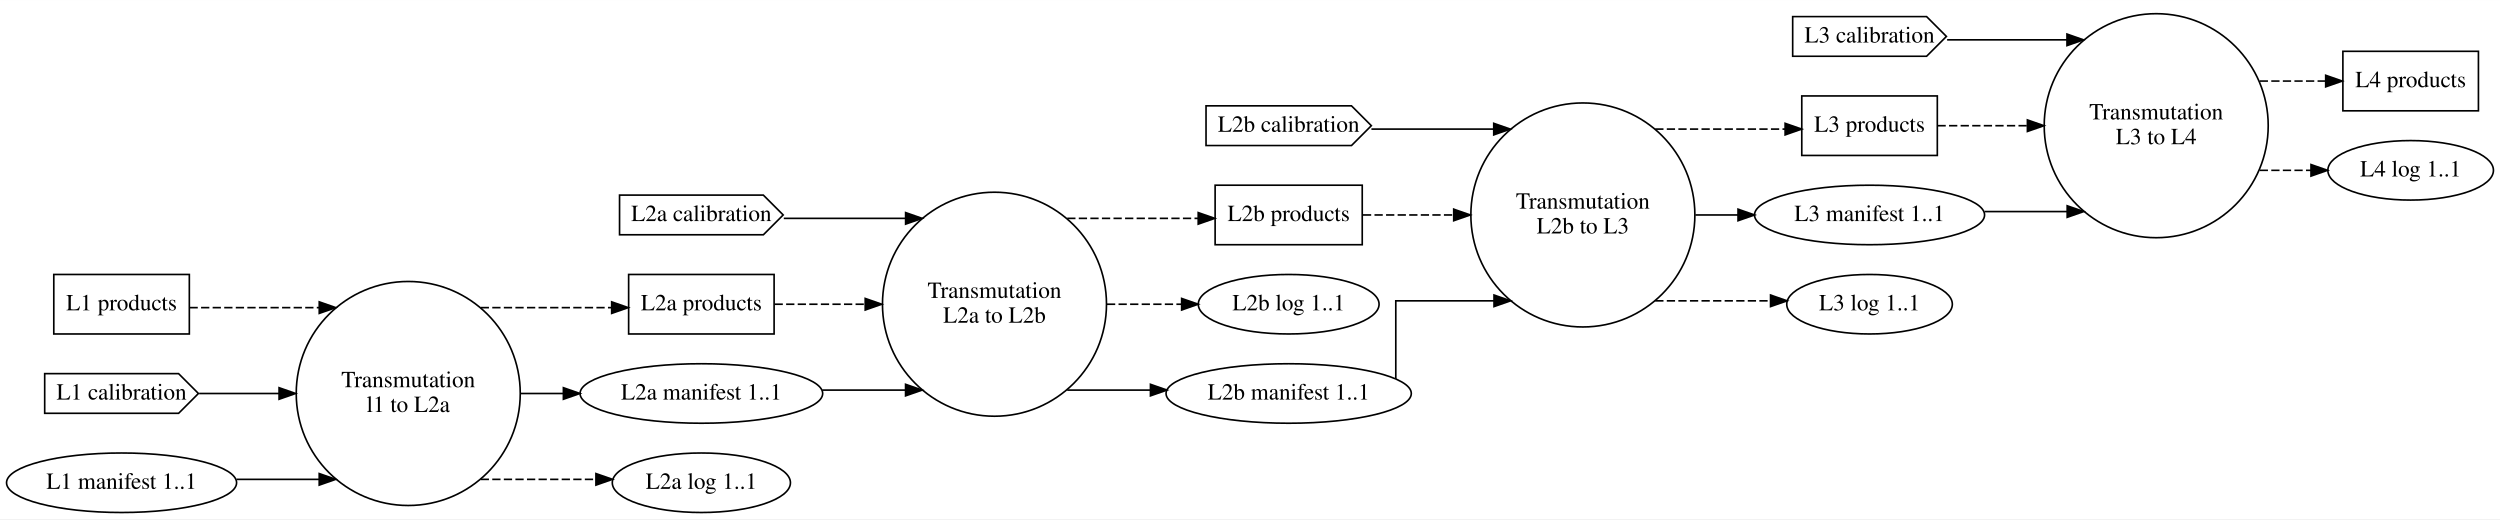
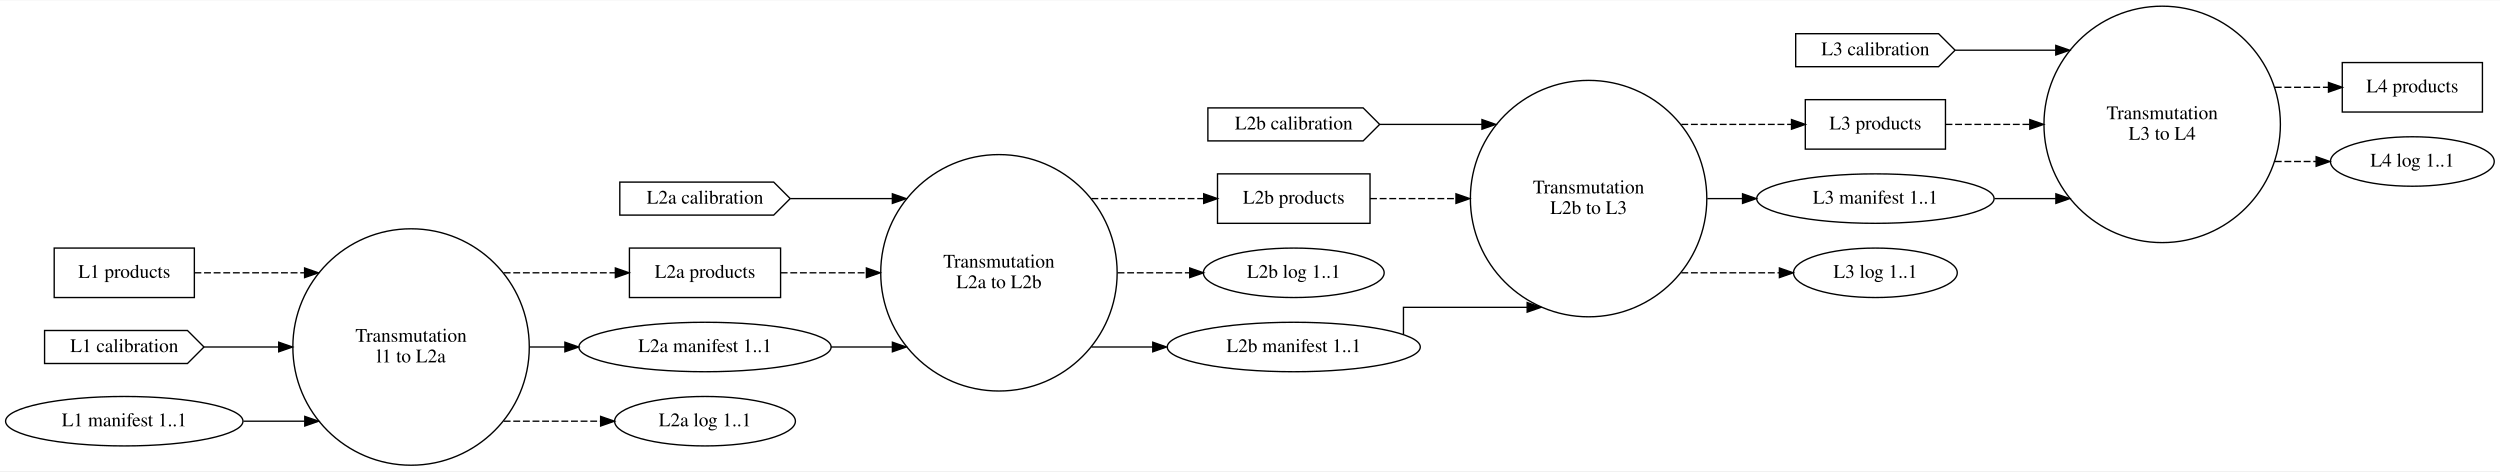
- <svg xmlns="http://www.w3.org/2000/svg" width="1512pt" height="314pt" viewBox="0.00 0.00 1512.40 314.00">
-   <g id="graph0" class="graph" transform="scale(1 1) rotate(0) translate(4 310)">
-     <polygon fill="white" stroke="transparent" points="-4,4 -4,-310 1508.4,-310 1508.4,4 -4,4" />
+ <svg xmlns="http://www.w3.org/2000/svg" width="1819pt" height="343pt" viewBox="0.00 0.00 1819.36 342.53">
+   <g id="graph0" class="graph" transform="scale(1 1) rotate(0) translate(4 338.53)">
+     <polygon fill="white" stroke="transparent" points="-4,4 -4,-338.53 1815.36,-338.53 1815.36,4 -4,4" />
    <g id="node1" class="node">
-       <ellipse fill="none" stroke="black" cx="242.97" cy="-72" rx="67.76" ry="67.76" />
-       <text text-anchor="middle" x="242.97" y="-75.8" font-family="Times,serif" font-size="14.00">Transmutation</text>
-       <text text-anchor="middle" x="242.97" y="-60.8" font-family="Times,serif" font-size="14.00">l1 to L2a</text>
+       <ellipse fill="none" stroke="black" cx="295.15" cy="-86.27" rx="86.03" ry="86.03" />
+       <text text-anchor="middle" x="295.15" y="-90.07" font-family="Times,serif" font-size="14.00">Transmutation</text>
+       <text text-anchor="middle" x="295.15" y="-75.07" font-family="Times,serif" font-size="14.00">l1 to L2a</text>
    </g>
    <g id="node8" class="node">
-       <polygon fill="none" stroke="black" points="464.3,-144 376.3,-144 376.3,-108 464.3,-108 464.3,-144" />
-       <text text-anchor="middle" x="420.3" y="-122.3" font-family="Times,serif" font-size="14.00">L2a products</text>
+       <polygon fill="none" stroke="black" points="564.06,-158.27 454.06,-158.27 454.06,-122.27 564.06,-122.27 564.06,-158.27" />
+       <text text-anchor="middle" x="509.06" y="-136.57" font-family="Times,serif" font-size="14.00">L2a products</text>
    </g>
    <g id="edge4" class="edge">
-       <path fill="none" stroke="black" stroke-dasharray="5,2" d="M286.8,-123.94C286.8,-123.94 366.04,-123.94 366.04,-123.94" />
-       <polygon fill="black" stroke="black" points="366.04,-127.44 376.04,-123.94 366.04,-120.44 366.04,-127.44" />
+       <path fill="none" stroke="black" stroke-dasharray="5,2" d="M362.54,-140.27C362.54,-140.27 443.83,-140.27 443.83,-140.27" />
+       <polygon fill="black" stroke="black" points="443.83,-143.77 453.83,-140.27 443.83,-136.77 443.83,-143.77" />
    </g>
    <g id="node10" class="node">
-       <ellipse fill="none" stroke="black" cx="420.3" cy="-72" rx="73.39" ry="18" />
-       <text text-anchor="middle" x="420.3" y="-68.3" font-family="Times,serif" font-size="14.00">L2a manifest 1..1</text>
+       <ellipse fill="none" stroke="black" cx="509.06" cy="-86.27" rx="91.78" ry="18" />
+       <text text-anchor="middle" x="509.06" y="-82.57" font-family="Times,serif" font-size="14.00">L2a manifest 1..1</text>
    </g>
    <g id="edge5" class="edge">
-       <path fill="none" stroke="black" d="M311.02,-72C311.02,-72 336.83,-72 336.83,-72" />
-       <polygon fill="black" stroke="black" points="336.83,-75.5 346.83,-72 336.83,-68.5 336.83,-75.5" />
+       <path fill="none" stroke="black" d="M381.54,-86.27C381.54,-86.27 407.11,-86.27 407.11,-86.27" />
+       <polygon fill="black" stroke="black" points="407.11,-89.77 417.11,-86.27 407.11,-82.77 407.11,-89.77" />
    </g>
    <g id="node11" class="node">
-       <ellipse fill="none" stroke="black" cx="420.3" cy="-18" rx="53.89" ry="18" />
-       <text text-anchor="middle" x="420.3" y="-14.3" font-family="Times,serif" font-size="14.00">L2a log 1..1</text>
+       <ellipse fill="none" stroke="black" cx="509.06" cy="-32.27" rx="65.79" ry="18" />
+       <text text-anchor="middle" x="509.06" y="-28.57" font-family="Times,serif" font-size="14.00">L2a log 1..1</text>
    </g>
    <g id="edge6" class="edge">
-       <path fill="none" stroke="black" stroke-dasharray="5,2" d="M286.8,-20.06C286.8,-20.06 356.52,-20.06 356.52,-20.06" />
-       <polygon fill="black" stroke="black" points="356.52,-23.56 366.52,-20.06 356.52,-16.56 356.52,-23.56" />
+       <path fill="none" stroke="black" stroke-dasharray="5,2" d="M362.54,-32.27C362.54,-32.27 433.11,-32.27 433.11,-32.27" />
+       <polygon fill="black" stroke="black" points="433.11,-35.77 443.11,-32.27 433.11,-28.77 433.11,-35.77" />
    </g>
    <g id="node2" class="node">
-       <ellipse fill="none" stroke="black" cx="597.62" cy="-126" rx="67.76" ry="67.76" />
-       <text text-anchor="middle" x="597.62" y="-129.8" font-family="Times,serif" font-size="14.00">Transmutation</text>
-       <text text-anchor="middle" x="597.62" y="-114.8" font-family="Times,serif" font-size="14.00">L2a to L2b</text>
+       <ellipse fill="none" stroke="black" cx="722.97" cy="-140.27" rx="86.03" ry="86.03" />
+       <text text-anchor="middle" x="722.97" y="-144.07" font-family="Times,serif" font-size="14.00">Transmutation</text>
+       <text text-anchor="middle" x="722.97" y="-129.07" font-family="Times,serif" font-size="14.00">L2a to L2b</text>
    </g>
    <g id="node12" class="node">
-       <polygon fill="none" stroke="black" points="820.1,-198 731.1,-198 731.1,-162 820.1,-162 820.1,-198" />
-       <text text-anchor="middle" x="775.6" y="-176.3" font-family="Times,serif" font-size="14.00">L2b products</text>
+       <polygon fill="none" stroke="black" points="993.03,-212.27 882.03,-212.27 882.03,-176.27 993.03,-176.27 993.03,-212.27" />
+       <text text-anchor="middle" x="937.53" y="-190.57" font-family="Times,serif" font-size="14.00">L2b products</text>
    </g>
    <g id="edge10" class="edge">
-       <path fill="none" stroke="black" stroke-dasharray="5,2" d="M641.62,-177.94C641.62,-177.94 720.87,-177.94 720.87,-177.94" />
-       <polygon fill="black" stroke="black" points="720.87,-181.44 730.87,-177.94 720.87,-174.44 720.87,-181.44" />
+       <path fill="none" stroke="black" stroke-dasharray="5,2" d="M790.27,-194.27C790.27,-194.27 871.98,-194.27 871.98,-194.27" />
+       <polygon fill="black" stroke="black" points="871.98,-197.77 881.98,-194.27 871.98,-190.77 871.98,-197.77" />
    </g>
    <g id="node14" class="node">
-       <ellipse fill="none" stroke="black" cx="775.6" cy="-126" rx="54.69" ry="18" />
-       <text text-anchor="middle" x="775.6" y="-122.3" font-family="Times,serif" font-size="14.00">L2b log 1..1</text>
+       <ellipse fill="none" stroke="black" cx="937.53" cy="-140.27" rx="65.79" ry="18" />
+       <text text-anchor="middle" x="937.53" y="-136.57" font-family="Times,serif" font-size="14.00">L2b log 1..1</text>
    </g>
    <g id="edge12" class="edge">
-       <path fill="none" stroke="black" stroke-dasharray="5,2" d="M665.67,-126C665.67,-126 710.85,-126 710.85,-126" />
-       <polygon fill="black" stroke="black" points="710.85,-129.5 720.85,-126 710.85,-122.5 710.85,-129.5" />
+       <path fill="none" stroke="black" stroke-dasharray="5,2" d="M809.31,-140.27C809.31,-140.27 861.82,-140.27 861.82,-140.27" />
+       <polygon fill="black" stroke="black" points="861.82,-143.77 871.82,-140.27 861.82,-136.77 861.82,-143.77" />
    </g>
    <g id="node15" class="node">
-       <ellipse fill="none" stroke="black" cx="775.6" cy="-72" rx="74.19" ry="18" />
-       <text text-anchor="middle" x="775.6" y="-68.3" font-family="Times,serif" font-size="14.00">L2b manifest 1..1</text>
+       <ellipse fill="none" stroke="black" cx="937.53" cy="-86.27" rx="92.08" ry="18" />
+       <text text-anchor="middle" x="937.53" y="-82.57" font-family="Times,serif" font-size="14.00">L2b manifest 1..1</text>
    </g>
    <g id="edge11" class="edge">
-       <path fill="none" stroke="black" d="M641.62,-74.06C641.62,-74.06 691.98,-74.06 691.98,-74.06" />
-       <polygon fill="black" stroke="black" points="691.98,-77.56 701.98,-74.06 691.98,-70.56 691.98,-77.56" />
+       <path fill="none" stroke="black" d="M790.27,-86.27C790.27,-86.27 834.92,-86.27 834.92,-86.27" />
+       <polygon fill="black" stroke="black" points="834.92,-89.77 844.92,-86.27 834.92,-82.77 834.92,-89.77" />
    </g>
    <g id="node3" class="node">
-       <ellipse fill="none" stroke="black" cx="953.57" cy="-180" rx="67.76" ry="67.76" />
-       <text text-anchor="middle" x="953.57" y="-183.8" font-family="Times,serif" font-size="14.00">Transmutation</text>
-       <text text-anchor="middle" x="953.57" y="-168.8" font-family="Times,serif" font-size="14.00">L2b to L3</text>
+       <ellipse fill="none" stroke="black" cx="1152.09" cy="-194.27" rx="86.03" ry="86.03" />
+       <text text-anchor="middle" x="1152.09" y="-198.07" font-family="Times,serif" font-size="14.00">Transmutation</text>
+       <text text-anchor="middle" x="1152.09" y="-183.07" font-family="Times,serif" font-size="14.00">L2b to L3</text>
    </g>
    <g id="node16" class="node">
-       <polygon fill="none" stroke="black" points="1168,-252 1086,-252 1086,-216 1168,-216 1168,-252" />
-       <text text-anchor="middle" x="1127" y="-230.3" font-family="Times,serif" font-size="14.00">L3 products</text>
+       <polygon fill="none" stroke="black" points="1411.8,-266.27 1309.8,-266.27 1309.8,-230.27 1411.8,-230.27 1411.8,-266.27" />
+       <text text-anchor="middle" x="1360.8" y="-244.57" font-family="Times,serif" font-size="14.00">L3 products</text>
    </g>
    <g id="edge16" class="edge">
-       <path fill="none" stroke="black" stroke-dasharray="5,2" d="M997.34,-231.94C997.34,-231.94 1075.93,-231.94 1075.93,-231.94" />
-       <polygon fill="black" stroke="black" points="1075.93,-235.44 1085.93,-231.94 1075.93,-228.44 1075.93,-235.44" />
+       <path fill="none" stroke="black" stroke-dasharray="5,2" d="M1219.56,-248.27C1219.56,-248.27 1299.77,-248.27 1299.77,-248.27" />
+       <polygon fill="black" stroke="black" points="1299.77,-251.77 1309.77,-248.27 1299.77,-244.77 1299.77,-251.77" />
    </g>
    <g id="node18" class="node">
-       <ellipse fill="none" stroke="black" cx="1127" cy="-180" rx="69.59" ry="18" />
-       <text text-anchor="middle" x="1127" y="-176.3" font-family="Times,serif" font-size="14.00">L3 manifest 1..1</text>
+       <ellipse fill="none" stroke="black" cx="1360.8" cy="-194.27" rx="86.38" ry="18" />
+       <text text-anchor="middle" x="1360.8" y="-190.57" font-family="Times,serif" font-size="14.00">L3 manifest 1..1</text>
    </g>
    <g id="edge17" class="edge">
-       <path fill="none" stroke="black" d="M1021.62,-180C1021.62,-180 1047.44,-180 1047.44,-180" />
-       <polygon fill="black" stroke="black" points="1047.44,-183.5 1057.44,-180 1047.44,-176.5 1047.44,-183.5" />
+       <path fill="none" stroke="black" d="M1238.48,-194.27C1238.48,-194.27 1264.13,-194.27 1264.13,-194.27" />
+       <polygon fill="black" stroke="black" points="1264.13,-197.77 1274.13,-194.27 1264.13,-190.77 1264.13,-197.77" />
    </g>
    <g id="node19" class="node">
-       <ellipse fill="none" stroke="black" cx="1127" cy="-126" rx="50.09" ry="18" />
-       <text text-anchor="middle" x="1127" y="-122.3" font-family="Times,serif" font-size="14.00">L3 log 1..1</text>
+       <ellipse fill="none" stroke="black" cx="1360.8" cy="-140.27" rx="59.59" ry="18" />
+       <text text-anchor="middle" x="1360.8" y="-136.57" font-family="Times,serif" font-size="14.00">L3 log 1..1</text>
    </g>
    <g id="edge18" class="edge">
-       <path fill="none" stroke="black" stroke-dasharray="5,2" d="M997.34,-128.06C997.34,-128.06 1067.11,-128.06 1067.11,-128.06" />
-       <polygon fill="black" stroke="black" points="1067.11,-131.56 1077.11,-128.06 1067.11,-124.56 1067.11,-131.56" />
+       <path fill="none" stroke="black" stroke-dasharray="5,2" d="M1219.56,-140.27C1219.56,-140.27 1290.95,-140.27 1290.95,-140.27" />
+       <polygon fill="black" stroke="black" points="1290.95,-143.77 1300.95,-140.27 1290.95,-136.77 1290.95,-143.77" />
    </g>
    <g id="node4" class="node">
-       <ellipse fill="none" stroke="black" cx="1300.42" cy="-234" rx="67.76" ry="67.76" />
-       <text text-anchor="middle" x="1300.42" y="-237.8" font-family="Times,serif" font-size="14.00">Transmutation</text>
-       <text text-anchor="middle" x="1300.42" y="-222.8" font-family="Times,serif" font-size="14.00">L3 to L4</text>
+       <ellipse fill="none" stroke="black" cx="1569.51" cy="-248.27" rx="86.03" ry="86.03" />
+       <text text-anchor="middle" x="1569.51" y="-252.07" font-family="Times,serif" font-size="14.00">Transmutation</text>
+       <text text-anchor="middle" x="1569.51" y="-237.07" font-family="Times,serif" font-size="14.00">L3 to L4</text>
    </g>
    <g id="node20" class="node">
-       <polygon fill="none" stroke="black" points="1495.35,-279 1413.35,-279 1413.35,-243 1495.35,-243 1495.35,-279" />
-       <text text-anchor="middle" x="1454.35" y="-257.3" font-family="Times,serif" font-size="14.00">L4 products</text>
+       <polygon fill="none" stroke="black" points="1802.57,-293.27 1700.57,-293.27 1700.57,-257.27 1802.57,-257.27 1802.57,-293.27" />
+       <text text-anchor="middle" x="1751.57" y="-271.57" font-family="Times,serif" font-size="14.00">L4 products</text>
    </g>
    <g id="edge22" class="edge">
-       <path fill="none" stroke="black" stroke-dasharray="5,2" d="M1363.03,-261C1363.03,-261 1402.95,-261 1402.95,-261" />
-       <polygon fill="black" stroke="black" points="1402.95,-264.5 1412.95,-261 1402.95,-257.5 1402.95,-264.5" />
+       <path fill="none" stroke="black" stroke-dasharray="5,2" d="M1651.48,-275.27C1651.48,-275.27 1690.55,-275.27 1690.55,-275.27" />
+       <polygon fill="black" stroke="black" points="1690.55,-278.77 1700.55,-275.27 1690.55,-271.77 1690.55,-278.77" />
    </g>
    <g id="node21" class="node">
-       <ellipse fill="none" stroke="black" cx="1454.35" cy="-207" rx="50.09" ry="18" />
-       <text text-anchor="middle" x="1454.35" y="-203.3" font-family="Times,serif" font-size="14.00">L4 log 1..1</text>
+       <ellipse fill="none" stroke="black" cx="1751.57" cy="-221.27" rx="59.59" ry="18" />
+       <text text-anchor="middle" x="1751.57" y="-217.57" font-family="Times,serif" font-size="14.00">L4 log 1..1</text>
    </g>
    <g id="edge23" class="edge">
-       <path fill="none" stroke="black" stroke-dasharray="5,2" d="M1363.03,-207C1363.03,-207 1394.06,-207 1394.06,-207" />
-       <polygon fill="black" stroke="black" points="1394.06,-210.5 1404.06,-207 1394.06,-203.5 1394.06,-210.5" />
+       <path fill="none" stroke="black" stroke-dasharray="5,2" d="M1651.48,-221.27C1651.48,-221.27 1681.57,-221.27 1681.57,-221.27" />
+       <polygon fill="black" stroke="black" points="1681.57,-224.77 1691.57,-221.27 1681.57,-217.77 1681.57,-224.77" />
    </g>
    <g id="node5" class="node">
-       <polygon fill="none" stroke="black" points="110.54,-144 28.54,-144 28.54,-108 110.54,-108 110.54,-144" />
-       <text text-anchor="middle" x="69.54" y="-122.3" font-family="Times,serif" font-size="14.00">L1 products</text>
+       <polygon fill="none" stroke="black" points="137.44,-158.27 35.44,-158.27 35.44,-122.27 137.44,-122.27 137.44,-158.27" />
+       <text text-anchor="middle" x="86.44" y="-136.57" font-family="Times,serif" font-size="14.00">L1 products</text>
    </g>
    <g id="edge2" class="edge">
-       <path fill="none" stroke="black" stroke-dasharray="5,2" d="M110.64,-123.94C110.64,-123.94 189.13,-123.94 189.13,-123.94" />
-       <polygon fill="black" stroke="black" points="189.13,-127.44 199.13,-123.94 189.13,-120.44 189.13,-127.44" />
+       <path fill="none" stroke="black" stroke-dasharray="5,2" d="M137.5,-140.27C137.5,-140.27 217.67,-140.27 217.67,-140.27" />
+       <polygon fill="black" stroke="black" points="217.67,-143.77 227.67,-140.27 217.67,-136.77 217.67,-143.77" />
    </g>
    <g id="node6" class="node">
-       <polygon fill="none" stroke="black" points="104.04,-84 23.04,-84 23.04,-60 104.04,-60 116.04,-72 104.04,-84" />
-       <text text-anchor="middle" x="69.54" y="-68.3" font-family="Times,serif" font-size="14.00">L1 calibration</text>
+       <polygon fill="none" stroke="black" points="132.44,-98.27 28.44,-98.27 28.44,-74.27 132.44,-74.27 144.44,-86.27 132.44,-98.27" />
+       <text text-anchor="middle" x="86.44" y="-82.57" font-family="Times,serif" font-size="14.00">L1 calibration</text>
    </g>
    <g id="edge1" class="edge">
-       <path fill="none" stroke="black" d="M116.48,-72C116.48,-72 164.83,-72 164.83,-72" />
-       <polygon fill="black" stroke="black" points="164.83,-75.5 174.83,-72 164.83,-68.5 164.83,-75.5" />
+       <path fill="none" stroke="black" d="M144.58,-86.27C144.58,-86.27 198.84,-86.27 198.84,-86.27" />
+       <polygon fill="black" stroke="black" points="198.84,-89.77 208.84,-86.27 198.84,-82.77 198.84,-89.77" />
    </g>
    <g id="node7" class="node">
-       <ellipse fill="none" stroke="black" cx="69.54" cy="-18" rx="69.59" ry="18" />
-       <text text-anchor="middle" x="69.54" y="-14.3" font-family="Times,serif" font-size="14.00">L1 manifest 1..1</text>
+       <ellipse fill="none" stroke="black" cx="86.44" cy="-32.27" rx="86.38" ry="18" />
+       <text text-anchor="middle" x="86.44" y="-28.57" font-family="Times,serif" font-size="14.00">L1 manifest 1..1</text>
    </g>
    <g id="edge3" class="edge">
-       <path fill="none" stroke="black" d="M139.08,-20.06C139.08,-20.06 189.11,-20.06 189.11,-20.06" />
-       <polygon fill="black" stroke="black" points="189.11,-23.56 199.11,-20.06 189.11,-16.56 189.11,-23.56" />
+       <path fill="none" stroke="black" d="M173.14,-32.27C173.14,-32.27 217.81,-32.27 217.81,-32.27" />
+       <polygon fill="black" stroke="black" points="217.81,-35.77 227.81,-32.27 217.81,-28.77 217.81,-35.77" />
    </g>
    <g id="edge8" class="edge">
-       <path fill="none" stroke="black" stroke-dasharray="5,2" d="M464.58,-126C464.58,-126 519.42,-126 519.42,-126" />
-       <polygon fill="black" stroke="black" points="519.42,-129.5 529.42,-126 519.42,-122.5 519.42,-129.5" />
+       <path fill="none" stroke="black" stroke-dasharray="5,2" d="M564.15,-140.27C564.15,-140.27 626.52,-140.27 626.52,-140.27" />
+       <polygon fill="black" stroke="black" points="626.52,-143.77 636.52,-140.27 626.52,-136.77 626.52,-143.77" />
    </g>
    <g id="node9" class="node">
-       <polygon fill="none" stroke="black" points="457.8,-192 370.8,-192 370.8,-168 457.8,-168 469.8,-180 457.8,-192" />
-       <text text-anchor="middle" x="420.3" y="-176.3" font-family="Times,serif" font-size="14.00">L2a calibration</text>
+       <polygon fill="none" stroke="black" points="559.06,-206.27 447.06,-206.27 447.06,-182.27 559.06,-182.27 571.06,-194.27 559.06,-206.27" />
+       <text text-anchor="middle" x="509.06" y="-190.57" font-family="Times,serif" font-size="14.00">L2a calibration</text>
    </g>
    <g id="edge7" class="edge">
-       <path fill="none" stroke="black" d="M470.16,-177.94C470.16,-177.94 543.86,-177.94 543.86,-177.94" />
-       <polygon fill="black" stroke="black" points="543.86,-181.44 553.86,-177.94 543.86,-174.44 543.86,-181.44" />
+       <path fill="none" stroke="black" d="M571.22,-194.27C571.22,-194.27 645.42,-194.27 645.42,-194.27" />
+       <polygon fill="black" stroke="black" points="645.42,-197.77 655.42,-194.27 645.42,-190.77 645.42,-197.77" />
    </g>
    <g id="edge9" class="edge">
-       <path fill="none" stroke="black" d="M493.44,-74.06C493.44,-74.06 543.83,-74.06 543.83,-74.06" />
-       <polygon fill="black" stroke="black" points="543.83,-77.56 553.83,-74.06 543.83,-70.56 543.83,-77.56" />
+       <path fill="none" stroke="black" d="M600.71,-86.27C600.71,-86.27 645.44,-86.27 645.44,-86.27" />
+       <polygon fill="black" stroke="black" points="645.44,-89.77 655.44,-86.27 645.44,-82.77 645.44,-89.77" />
    </g>
    <g id="edge14" class="edge">
-       <path fill="none" stroke="black" stroke-dasharray="5,2" d="M820.51,-180C820.51,-180 875.44,-180 875.44,-180" />
-       <polygon fill="black" stroke="black" points="875.44,-183.5 885.44,-180 875.44,-176.5 875.44,-183.5" />
+       <path fill="none" stroke="black" stroke-dasharray="5,2" d="M993.06,-194.27C993.06,-194.27 1055.58,-194.27 1055.58,-194.27" />
+       <polygon fill="black" stroke="black" points="1055.58,-197.77 1065.58,-194.27 1055.58,-190.77 1055.58,-197.77" />
    </g>
    <g id="node13" class="node">
-       <polygon fill="none" stroke="black" points="813.6,-246 725.6,-246 725.6,-222 813.6,-222 825.6,-234 813.6,-246" />
-       <text text-anchor="middle" x="775.6" y="-230.3" font-family="Times,serif" font-size="14.00">L2b calibration</text>
+       <polygon fill="none" stroke="black" points="988.03,-260.27 875.03,-260.27 875.03,-236.27 988.03,-236.27 1000.03,-248.27 988.03,-260.27" />
+       <text text-anchor="middle" x="937.53" y="-244.57" font-family="Times,serif" font-size="14.00">L2b calibration</text>
    </g>
    <g id="edge13" class="edge">
-       <path fill="none" stroke="black" d="M825.65,-231.94C825.65,-231.94 899.65,-231.94 899.65,-231.94" />
-       <polygon fill="black" stroke="black" points="899.65,-235.44 909.65,-231.94 899.65,-228.44 899.65,-235.44" />
+       <path fill="none" stroke="black" d="M1000.16,-248.27C1000.16,-248.27 1074.5,-248.27 1074.5,-248.27" />
+       <polygon fill="black" stroke="black" points="1074.5,-251.77 1084.5,-248.27 1074.5,-244.77 1074.5,-251.77" />
    </g>
    <g id="edge15" class="edge">
-       <path fill="none" stroke="black" d="M840.4,-80.76C840.4,-96.53 840.4,-128.06 840.4,-128.06 840.4,-128.06 899.82,-128.06 899.82,-128.06" />
-       <polygon fill="black" stroke="black" points="899.82,-131.56 909.82,-128.06 899.82,-124.56 899.82,-131.56" />
+       <path fill="none" stroke="black" d="M1017.36,-95.4C1017.36,-103.86 1017.36,-115.13 1017.36,-115.13 1017.36,-115.13 1107.39,-115.13 1107.39,-115.13" />
+       <polygon fill="black" stroke="black" points="1107.39,-118.63 1117.39,-115.13 1107.39,-111.63 1107.39,-118.63" />
    </g>
    <g id="edge20" class="edge">
-       <path fill="none" stroke="black" stroke-dasharray="5,2" d="M1168.1,-234C1168.1,-234 1222.5,-234 1222.5,-234" />
-       <polygon fill="black" stroke="black" points="1222.5,-237.5 1232.5,-234 1222.5,-230.5 1222.5,-237.5" />
+       <path fill="none" stroke="black" stroke-dasharray="5,2" d="M1411.85,-248.27C1411.85,-248.27 1473.19,-248.27 1473.19,-248.27" />
+       <polygon fill="black" stroke="black" points="1473.19,-251.77 1483.19,-248.27 1473.19,-244.77 1473.19,-251.77" />
    </g>
    <g id="node17" class="node">
-       <polygon fill="none" stroke="black" points="1161.5,-300 1080.5,-300 1080.5,-276 1161.5,-276 1173.5,-288 1161.5,-300" />
-       <text text-anchor="middle" x="1127" y="-284.3" font-family="Times,serif" font-size="14.00">L3 calibration</text>
+       <polygon fill="none" stroke="black" points="1406.8,-314.27 1302.8,-314.27 1302.8,-290.27 1406.8,-290.27 1418.8,-302.27 1406.8,-314.27" />
+       <text text-anchor="middle" x="1360.8" y="-298.57" font-family="Times,serif" font-size="14.00">L3 calibration</text>
    </g>
    <g id="edge19" class="edge">
-       <path fill="none" stroke="black" d="M1173.93,-285.94C1173.93,-285.94 1246.44,-285.94 1246.44,-285.94" />
-       <polygon fill="black" stroke="black" points="1246.44,-289.44 1256.44,-285.94 1246.44,-282.44 1246.44,-289.44" />
+       <path fill="none" stroke="black" d="M1418.93,-302.27C1418.93,-302.27 1492.09,-302.27 1492.09,-302.27" />
+       <polygon fill="black" stroke="black" points="1492.09,-305.77 1502.09,-302.27 1492.09,-298.77 1492.09,-305.77" />
    </g>
    <g id="edge21" class="edge">
-       <path fill="none" stroke="black" d="M1196.54,-182.06C1196.54,-182.06 1246.56,-182.06 1246.56,-182.06" />
-       <polygon fill="black" stroke="black" points="1246.56,-185.56 1256.56,-182.06 1246.56,-178.56 1246.56,-185.56" />
+       <path fill="none" stroke="black" d="M1447.49,-194.27C1447.49,-194.27 1492.17,-194.27 1492.17,-194.27" />
+       <polygon fill="black" stroke="black" points="1492.17,-197.77 1502.17,-194.27 1492.17,-190.77 1492.17,-197.77" />
    </g>
  </g>
</svg>
